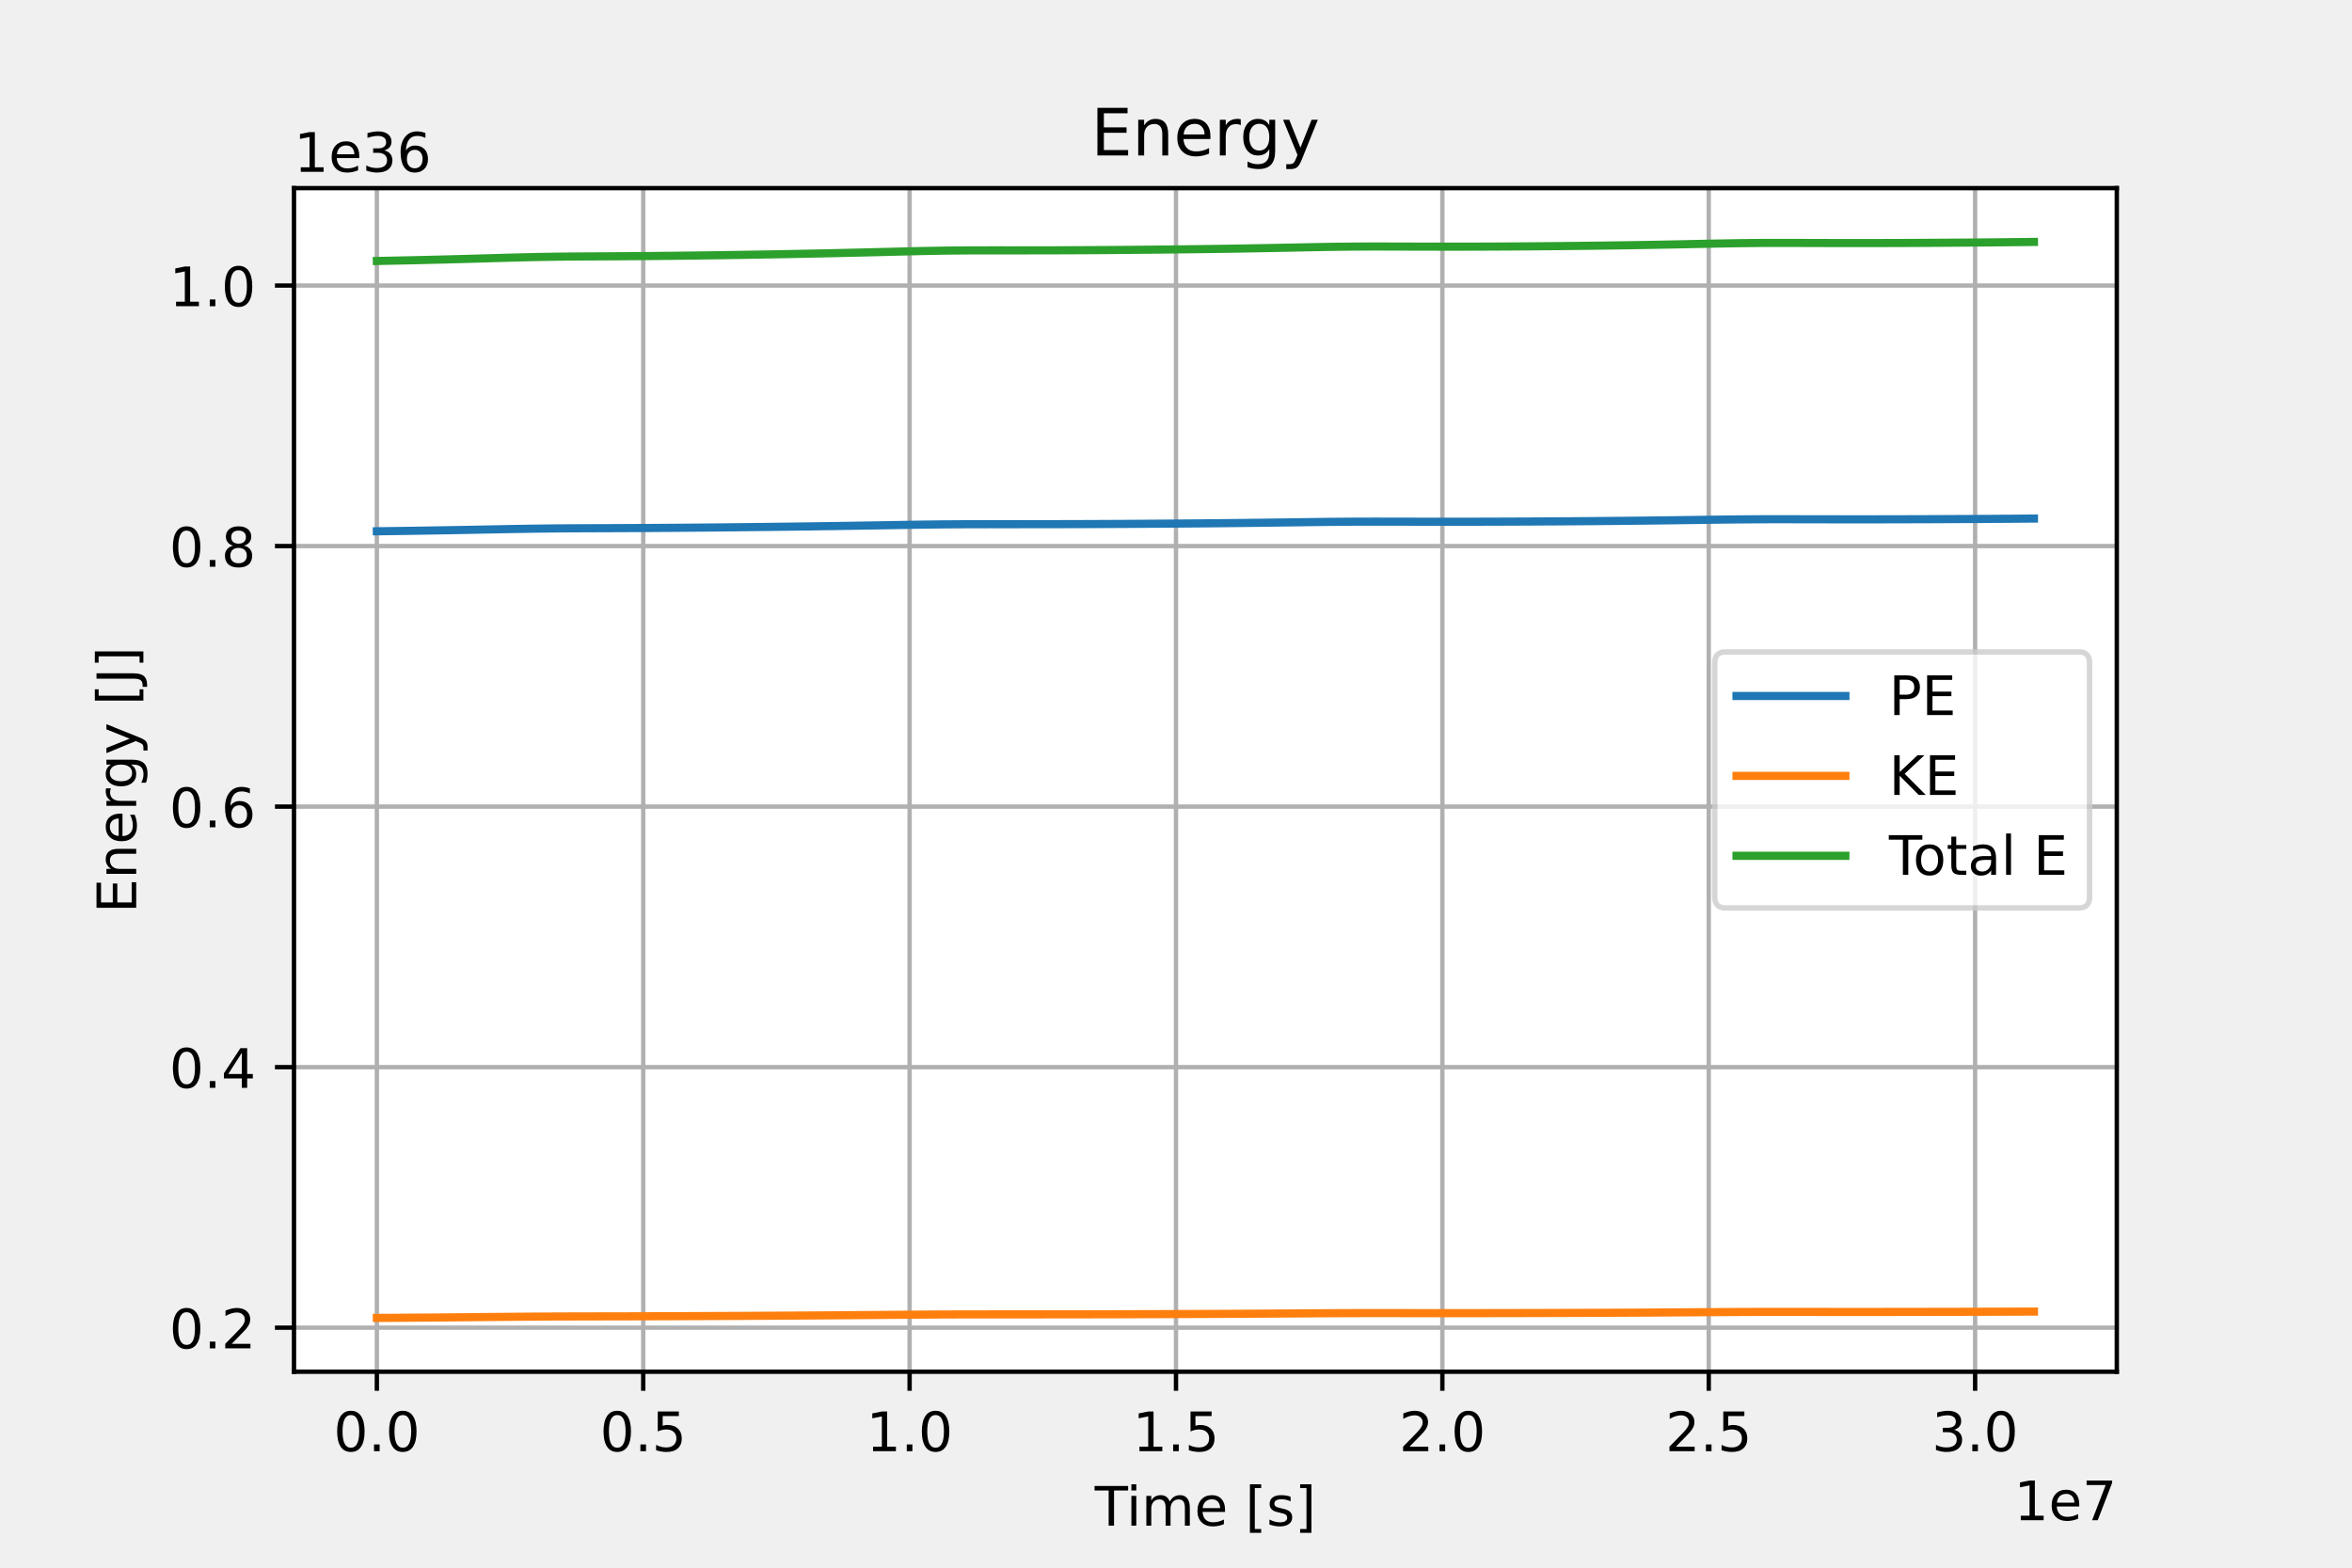
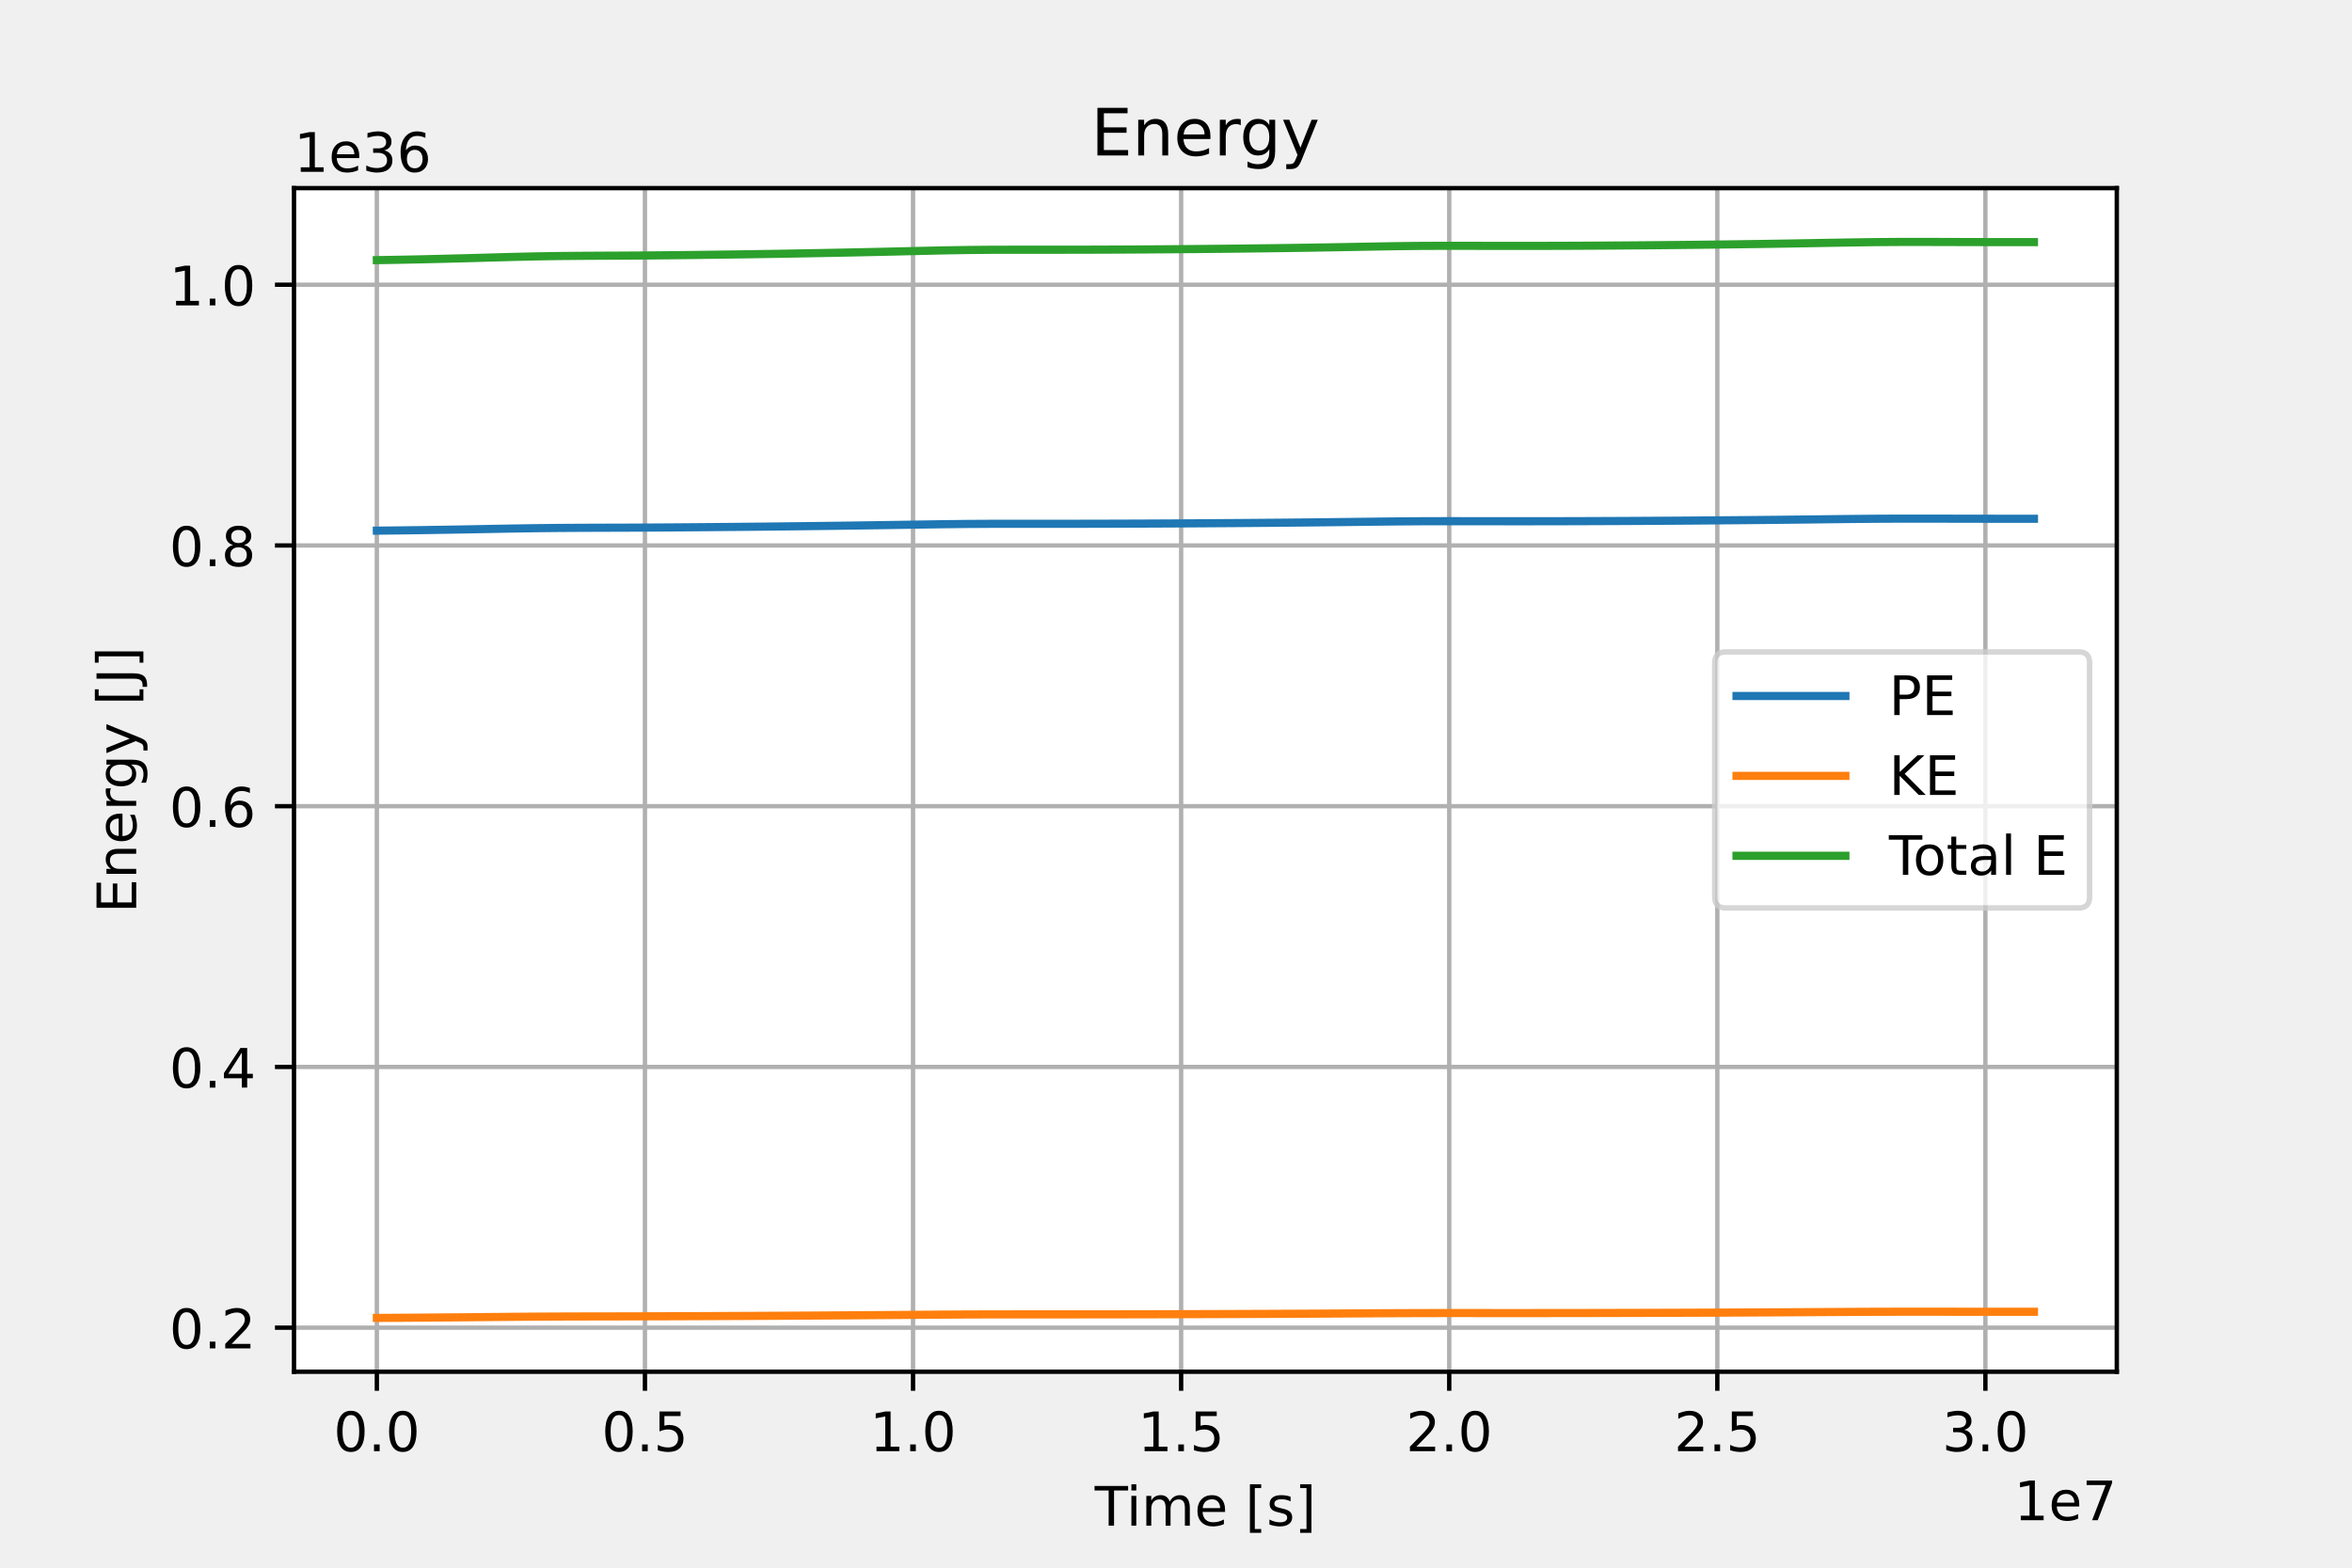
<svg xmlns="http://www.w3.org/2000/svg" xmlns:xlink="http://www.w3.org/1999/xlink" width="432pt" height="288pt" viewBox="0 0 432 288" version="1.1">
  <defs>
    <style type="text/css">*{stroke-linejoin: round; stroke-linecap: butt}</style>
  </defs>
  <g id="figure_1">
    <g id="patch_1">
      <path d="M 0 288  L 432 288  L 432 0  L 0 0  L 0 288  z " style="fill: none" />
    </g>
    <g id="axes_1">
      <g id="patch_2">
        <path d="M 54 252  L 388.8 252  L 388.8 34.56  L 54 34.56  z " style="fill: #ffffff" />
      </g>
      <g id="matplotlib.axis_1">
        <g id="xtick_1">
          <g id="line2d_1">
-             <path d="M 69.218 252  L 69.218 34.56  " clip-path="url(#p4259f221e2)" style="fill: none; stroke: #b0b0b0; stroke-width: 0.8; stroke-linecap: square" />
+             <path d="M 69.218 252  L 69.218 34.56  " clip-path="url(#p391c331c99)" style="fill: none; stroke: #b0b0b0; stroke-width: 0.8; stroke-linecap: square" />
          </g>
          <g id="line2d_2">
            <defs>
-               <path id="m68eabb711c" d="M 0 0  L 0 3.5  " style="stroke: #000000; stroke-width: 0.8" />
-             </defs>
-             <g>
-               <use xlink:href="#m68eabb711c" x="69.218" y="252" style="stroke: #000000; stroke-width: 0.8" />
+               <path id="m2e2c1a7154" d="M 0 0  L 0 3.5  " style="stroke: #000000; stroke-width: 0.8" />
+             </defs>
+             <g>
+               <use xlink:href="#m2e2c1a7154" x="69.218" y="252" style="stroke: #000000; stroke-width: 0.8" />
            </g>
          </g>
          <g id="text_1">
            <g transform="translate(61.26662 266.5984)scale(0.1 -0.1)">
              <defs>
                <path id="DejaVuSans-30" d="M 2034 4250  Q 1547 4250 1301 3770  Q 1056 3291 1056 2328  Q 1056 1369 1301 889  Q 1547 409 2034 409  Q 2525 409 2770 889  Q 3016 1369 3016 2328  Q 3016 3291 2770 3770  Q 2525 4250 2034 4250  z M 2034 4750  Q 2819 4750 3233 4129  Q 3647 3509 3647 2328  Q 3647 1150 3233 529  Q 2819 -91 2034 -91  Q 1250 -91 836 529  Q 422 1150 422 2328  Q 422 3509 836 4129  Q 1250 4750 2034 4750  z " transform="scale(0.015625)" />
                <path id="DejaVuSans-2e" d="M 684 794  L 1344 794  L 1344 0  L 684 0  L 684 794  z " transform="scale(0.015625)" />
              </defs>
              <use xlink:href="#DejaVuSans-30" />
              <use xlink:href="#DejaVuSans-2e" x="63.623" />
              <use xlink:href="#DejaVuSans-30" x="95.41" />
            </g>
          </g>
        </g>
        <g id="xtick_2">
          <g id="line2d_3">
-             <path d="M 118.145 252  L 118.145 34.56  " clip-path="url(#p4259f221e2)" style="fill: none; stroke: #b0b0b0; stroke-width: 0.8; stroke-linecap: square" />
+             <path d="M 118.46 252  L 118.46 34.56  " clip-path="url(#p391c331c99)" style="fill: none; stroke: #b0b0b0; stroke-width: 0.8; stroke-linecap: square" />
          </g>
          <g id="line2d_4">
            <g>
-               <use xlink:href="#m68eabb711c" x="118.145" y="252" style="stroke: #000000; stroke-width: 0.8" />
+               <use xlink:href="#m2e2c1a7154" x="118.46" y="252" style="stroke: #000000; stroke-width: 0.8" />
            </g>
          </g>
          <g id="text_2">
-             <g transform="translate(110.1934 266.5984)scale(0.1 -0.1)">
+             <g transform="translate(110.508 266.5984)scale(0.1 -0.1)">
              <defs>
                <path id="DejaVuSans-35" d="M 691 4666  L 3169 4666  L 3169 4134  L 1269 4134  L 1269 2991  Q 1406 3038 1543 3061  Q 1681 3084 1819 3084  Q 2600 3084 3056 2656  Q 3513 2228 3513 1497  Q 3513 744 3044 326  Q 2575 -91 1722 -91  Q 1428 -91 1123 -41  Q 819 9 494 109  L 494 744  Q 775 591 1075 516  Q 1375 441 1709 441  Q 2250 441 2565 725  Q 2881 1009 2881 1497  Q 2881 1984 2565 2268  Q 2250 2553 1709 2553  Q 1456 2553 1204 2497  Q 953 2441 691 2322  L 691 4666  z " transform="scale(0.015625)" />
              </defs>
              <use xlink:href="#DejaVuSans-30" />
              <use xlink:href="#DejaVuSans-2e" x="63.623" />
              <use xlink:href="#DejaVuSans-35" x="95.41" />
            </g>
          </g>
        </g>
        <g id="xtick_3">
          <g id="line2d_5">
-             <path d="M 167.072 252  L 167.072 34.56  " clip-path="url(#p4259f221e2)" style="fill: none; stroke: #b0b0b0; stroke-width: 0.8; stroke-linecap: square" />
+             <path d="M 167.701 252  L 167.701 34.56  " clip-path="url(#p391c331c99)" style="fill: none; stroke: #b0b0b0; stroke-width: 0.8; stroke-linecap: square" />
          </g>
          <g id="line2d_6">
            <g>
-               <use xlink:href="#m68eabb711c" x="167.072" y="252" style="stroke: #000000; stroke-width: 0.8" />
+               <use xlink:href="#m2e2c1a7154" x="167.701" y="252" style="stroke: #000000; stroke-width: 0.8" />
            </g>
          </g>
          <g id="text_3">
-             <g transform="translate(159.1202 266.5984)scale(0.1 -0.1)">
+             <g transform="translate(159.7493 266.5984)scale(0.1 -0.1)">
              <defs>
                <path id="DejaVuSans-31" d="M 794 531  L 1825 531  L 1825 4091  L 703 3866  L 703 4441  L 1819 4666  L 2450 4666  L 2450 531  L 3481 531  L 3481 0  L 794 0  L 794 531  z " transform="scale(0.015625)" />
              </defs>
              <use xlink:href="#DejaVuSans-31" />
              <use xlink:href="#DejaVuSans-2e" x="63.623" />
              <use xlink:href="#DejaVuSans-30" x="95.41" />
            </g>
          </g>
        </g>
        <g id="xtick_4">
          <g id="line2d_7">
-             <path d="M 215.999 252  L 215.999 34.56  " clip-path="url(#p4259f221e2)" style="fill: none; stroke: #b0b0b0; stroke-width: 0.8; stroke-linecap: square" />
+             <path d="M 216.942 252  L 216.942 34.56  " clip-path="url(#p391c331c99)" style="fill: none; stroke: #b0b0b0; stroke-width: 0.8; stroke-linecap: square" />
          </g>
          <g id="line2d_8">
            <g>
-               <use xlink:href="#m68eabb711c" x="215.999" y="252" style="stroke: #000000; stroke-width: 0.8" />
+               <use xlink:href="#m2e2c1a7154" x="216.942" y="252" style="stroke: #000000; stroke-width: 0.8" />
            </g>
          </g>
          <g id="text_4">
-             <g transform="translate(208.047 266.5984)scale(0.1 -0.1)">
+             <g transform="translate(208.9907 266.5984)scale(0.1 -0.1)">
              <use xlink:href="#DejaVuSans-31" />
              <use xlink:href="#DejaVuSans-2e" x="63.623" />
              <use xlink:href="#DejaVuSans-35" x="95.41" />
            </g>
          </g>
        </g>
        <g id="xtick_5">
          <g id="line2d_9">
-             <path d="M 264.925 252  L 264.925 34.56  " clip-path="url(#p4259f221e2)" style="fill: none; stroke: #b0b0b0; stroke-width: 0.8; stroke-linecap: square" />
+             <path d="M 266.184 252  L 266.184 34.56  " clip-path="url(#p391c331c99)" style="fill: none; stroke: #b0b0b0; stroke-width: 0.8; stroke-linecap: square" />
          </g>
          <g id="line2d_10">
            <g>
-               <use xlink:href="#m68eabb711c" x="264.925" y="252" style="stroke: #000000; stroke-width: 0.8" />
+               <use xlink:href="#m2e2c1a7154" x="266.184" y="252" style="stroke: #000000; stroke-width: 0.8" />
            </g>
          </g>
          <g id="text_5">
-             <g transform="translate(256.9738 266.5984)scale(0.1 -0.1)">
+             <g transform="translate(258.2321 266.5984)scale(0.1 -0.1)">
              <defs>
                <path id="DejaVuSans-32" d="M 1228 531  L 3431 531  L 3431 0  L 469 0  L 469 531  Q 828 903 1448 1529  Q 2069 2156 2228 2338  Q 2531 2678 2651 2914  Q 2772 3150 2772 3378  Q 2772 3750 2511 3984  Q 2250 4219 1831 4219  Q 1534 4219 1204 4116  Q 875 4013 500 3803  L 500 4441  Q 881 4594 1212 4672  Q 1544 4750 1819 4750  Q 2544 4750 2975 4387  Q 3406 4025 3406 3419  Q 3406 3131 3298 2873  Q 3191 2616 2906 2266  Q 2828 2175 2409 1742  Q 1991 1309 1228 531  z " transform="scale(0.015625)" />
              </defs>
              <use xlink:href="#DejaVuSans-32" />
              <use xlink:href="#DejaVuSans-2e" x="63.623" />
              <use xlink:href="#DejaVuSans-30" x="95.41" />
            </g>
          </g>
        </g>
        <g id="xtick_6">
          <g id="line2d_11">
-             <path d="M 313.852 252  L 313.852 34.56  " clip-path="url(#p4259f221e2)" style="fill: none; stroke: #b0b0b0; stroke-width: 0.8; stroke-linecap: square" />
+             <path d="M 315.425 252  L 315.425 34.56  " clip-path="url(#p391c331c99)" style="fill: none; stroke: #b0b0b0; stroke-width: 0.8; stroke-linecap: square" />
          </g>
          <g id="line2d_12">
            <g>
-               <use xlink:href="#m68eabb711c" x="313.852" y="252" style="stroke: #000000; stroke-width: 0.8" />
+               <use xlink:href="#m2e2c1a7154" x="315.425" y="252" style="stroke: #000000; stroke-width: 0.8" />
            </g>
          </g>
          <g id="text_6">
-             <g transform="translate(305.9006 266.5984)scale(0.1 -0.1)">
+             <g transform="translate(307.4734 266.5984)scale(0.1 -0.1)">
              <use xlink:href="#DejaVuSans-32" />
              <use xlink:href="#DejaVuSans-2e" x="63.623" />
              <use xlink:href="#DejaVuSans-35" x="95.41" />
            </g>
          </g>
        </g>
        <g id="xtick_7">
          <g id="line2d_13">
-             <path d="M 362.779 252  L 362.779 34.56  " clip-path="url(#p4259f221e2)" style="fill: none; stroke: #b0b0b0; stroke-width: 0.8; stroke-linecap: square" />
+             <path d="M 364.666 252  L 364.666 34.56  " clip-path="url(#p391c331c99)" style="fill: none; stroke: #b0b0b0; stroke-width: 0.8; stroke-linecap: square" />
          </g>
          <g id="line2d_14">
            <g>
-               <use xlink:href="#m68eabb711c" x="362.779" y="252" style="stroke: #000000; stroke-width: 0.8" />
+               <use xlink:href="#m2e2c1a7154" x="364.666" y="252" style="stroke: #000000; stroke-width: 0.8" />
            </g>
          </g>
          <g id="text_7">
-             <g transform="translate(354.8274 266.5984)scale(0.1 -0.1)">
+             <g transform="translate(356.7148 266.5984)scale(0.1 -0.1)">
              <defs>
                <path id="DejaVuSans-33" d="M 2597 2516  Q 3050 2419 3304 2112  Q 3559 1806 3559 1356  Q 3559 666 3084 287  Q 2609 -91 1734 -91  Q 1441 -91 1130 -33  Q 819 25 488 141  L 488 750  Q 750 597 1062 519  Q 1375 441 1716 441  Q 2309 441 2620 675  Q 2931 909 2931 1356  Q 2931 1769 2642 2001  Q 2353 2234 1838 2234  L 1294 2234  L 1294 2753  L 1863 2753  Q 2328 2753 2575 2939  Q 2822 3125 2822 3475  Q 2822 3834 2567 4026  Q 2313 4219 1838 4219  Q 1578 4219 1281 4162  Q 984 4106 628 3988  L 628 4550  Q 988 4650 1302 4700  Q 1616 4750 1894 4750  Q 2613 4750 3031 4423  Q 3450 4097 3450 3541  Q 3450 3153 3228 2886  Q 3006 2619 2597 2516  z " transform="scale(0.015625)" />
              </defs>
              <use xlink:href="#DejaVuSans-33" />
              <use xlink:href="#DejaVuSans-2e" x="63.623" />
              <use xlink:href="#DejaVuSans-30" x="95.41" />
            </g>
          </g>
        </g>
        <g id="text_8">
          <g transform="translate(201.0711 280.2766)scale(0.1 -0.1)">
            <defs>
              <path id="DejaVuSans-54" d="M -19 4666  L 3928 4666  L 3928 4134  L 2272 4134  L 2272 0  L 1638 0  L 1638 4134  L -19 4134  L -19 4666  z " transform="scale(0.015625)" />
              <path id="DejaVuSans-69" d="M 603 3500  L 1178 3500  L 1178 0  L 603 0  L 603 3500  z M 603 4863  L 1178 4863  L 1178 4134  L 603 4134  L 603 4863  z " transform="scale(0.015625)" />
              <path id="DejaVuSans-6d" d="M 3328 2828  Q 3544 3216 3844 3400  Q 4144 3584 4550 3584  Q 5097 3584 5394 3201  Q 5691 2819 5691 2113  L 5691 0  L 5113 0  L 5113 2094  Q 5113 2597 4934 2840  Q 4756 3084 4391 3084  Q 3944 3084 3684 2787  Q 3425 2491 3425 1978  L 3425 0  L 2847 0  L 2847 2094  Q 2847 2600 2669 2842  Q 2491 3084 2119 3084  Q 1678 3084 1418 2786  Q 1159 2488 1159 1978  L 1159 0  L 581 0  L 581 3500  L 1159 3500  L 1159 2956  Q 1356 3278 1631 3431  Q 1906 3584 2284 3584  Q 2666 3584 2933 3390  Q 3200 3197 3328 2828  z " transform="scale(0.015625)" />
              <path id="DejaVuSans-65" d="M 3597 1894  L 3597 1613  L 953 1613  Q 991 1019 1311 708  Q 1631 397 2203 397  Q 2534 397 2845 478  Q 3156 559 3463 722  L 3463 178  Q 3153 47 2828 -22  Q 2503 -91 2169 -91  Q 1331 -91 842 396  Q 353 884 353 1716  Q 353 2575 817 3079  Q 1281 3584 2069 3584  Q 2775 3584 3186 3129  Q 3597 2675 3597 1894  z M 3022 2063  Q 3016 2534 2758 2815  Q 2500 3097 2075 3097  Q 1594 3097 1305 2825  Q 1016 2553 972 2059  L 3022 2063  z " transform="scale(0.015625)" />
              <path id="DejaVuSans-20" transform="scale(0.015625)" />
              <path id="DejaVuSans-5b" d="M 550 4863  L 1875 4863  L 1875 4416  L 1125 4416  L 1125 -397  L 1875 -397  L 1875 -844  L 550 -844  L 550 4863  z " transform="scale(0.015625)" />
              <path id="DejaVuSans-73" d="M 2834 3397  L 2834 2853  Q 2591 2978 2328 3040  Q 2066 3103 1784 3103  Q 1356 3103 1142 2972  Q 928 2841 928 2578  Q 928 2378 1081 2264  Q 1234 2150 1697 2047  L 1894 2003  Q 2506 1872 2764 1633  Q 3022 1394 3022 966  Q 3022 478 2636 193  Q 2250 -91 1575 -91  Q 1294 -91 989 -36  Q 684 19 347 128  L 347 722  Q 666 556 975 473  Q 1284 391 1588 391  Q 1994 391 2212 530  Q 2431 669 2431 922  Q 2431 1156 2273 1281  Q 2116 1406 1581 1522  L 1381 1569  Q 847 1681 609 1914  Q 372 2147 372 2553  Q 372 3047 722 3315  Q 1072 3584 1716 3584  Q 2034 3584 2315 3537  Q 2597 3491 2834 3397  z " transform="scale(0.015625)" />
              <path id="DejaVuSans-5d" d="M 1947 4863  L 1947 -844  L 622 -844  L 622 -397  L 1369 -397  L 1369 4416  L 622 4416  L 622 4863  L 1947 4863  z " transform="scale(0.015625)" />
            </defs>
            <use xlink:href="#DejaVuSans-54" />
            <use xlink:href="#DejaVuSans-69" x="57.959" />
            <use xlink:href="#DejaVuSans-6d" x="85.742" />
            <use xlink:href="#DejaVuSans-65" x="183.154" />
            <use xlink:href="#DejaVuSans-20" x="244.678" />
            <use xlink:href="#DejaVuSans-5b" x="276.465" />
            <use xlink:href="#DejaVuSans-73" x="315.479" />
            <use xlink:href="#DejaVuSans-5d" x="367.578" />
          </g>
        </g>
        <g id="text_9">
          <g transform="translate(369.9219 279.2766)scale(0.1 -0.1)">
            <defs>
              <path id="DejaVuSans-37" d="M 525 4666  L 3525 4666  L 3525 4397  L 1831 0  L 1172 0  L 2766 4134  L 525 4134  L 525 4666  z " transform="scale(0.015625)" />
            </defs>
            <use xlink:href="#DejaVuSans-31" />
            <use xlink:href="#DejaVuSans-65" x="63.623" />
            <use xlink:href="#DejaVuSans-37" x="125.146" />
          </g>
        </g>
      </g>
      <g id="matplotlib.axis_2">
        <g id="ytick_1">
          <g id="line2d_15">
-             <path d="M 54 243.909  L 388.8 243.909  " clip-path="url(#p4259f221e2)" style="fill: none; stroke: #b0b0b0; stroke-width: 0.8; stroke-linecap: square" />
+             <path d="M 54 243.91  L 388.8 243.91  " clip-path="url(#p391c331c99)" style="fill: none; stroke: #b0b0b0; stroke-width: 0.8; stroke-linecap: square" />
          </g>
          <g id="line2d_16">
            <defs>
-               <path id="m3f2d08e994" d="M 0 0  L -3.5 0  " style="stroke: #000000; stroke-width: 0.8" />
-             </defs>
-             <g>
-               <use xlink:href="#m3f2d08e994" x="54" y="243.909" style="stroke: #000000; stroke-width: 0.8" />
+               <path id="mafab85c69b" d="M 0 0  L -3.5 0  " style="stroke: #000000; stroke-width: 0.8" />
+             </defs>
+             <g>
+               <use xlink:href="#mafab85c69b" x="54" y="243.91" style="stroke: #000000; stroke-width: 0.8" />
            </g>
          </g>
          <g id="text_10">
-             <g transform="translate(31.09688 247.708)scale(0.1 -0.1)">
+             <g transform="translate(31.09688 247.7095)scale(0.1 -0.1)">
              <use xlink:href="#DejaVuSans-30" />
              <use xlink:href="#DejaVuSans-2e" x="63.623" />
              <use xlink:href="#DejaVuSans-32" x="95.41" />
            </g>
          </g>
        </g>
        <g id="ytick_2">
          <g id="line2d_17">
-             <path d="M 54 196.045  L 388.8 196.045  " clip-path="url(#p4259f221e2)" style="fill: none; stroke: #b0b0b0; stroke-width: 0.8; stroke-linecap: square" />
+             <path d="M 54 196.009  L 388.8 196.009  " clip-path="url(#p391c331c99)" style="fill: none; stroke: #b0b0b0; stroke-width: 0.8; stroke-linecap: square" />
          </g>
          <g id="line2d_18">
            <g>
-               <use xlink:href="#m3f2d08e994" x="54" y="196.045" style="stroke: #000000; stroke-width: 0.8" />
+               <use xlink:href="#mafab85c69b" x="54" y="196.009" style="stroke: #000000; stroke-width: 0.8" />
            </g>
          </g>
          <g id="text_11">
-             <g transform="translate(31.09688 199.8443)scale(0.1 -0.1)">
+             <g transform="translate(31.09688 199.8079)scale(0.1 -0.1)">
              <defs>
                <path id="DejaVuSans-34" d="M 2419 4116  L 825 1625  L 2419 1625  L 2419 4116  z M 2253 4666  L 3047 4666  L 3047 1625  L 3713 1625  L 3713 1100  L 3047 1100  L 3047 0  L 2419 0  L 2419 1100  L 313 1100  L 313 1709  L 2253 4666  z " transform="scale(0.015625)" />
              </defs>
              <use xlink:href="#DejaVuSans-30" />
              <use xlink:href="#DejaVuSans-2e" x="63.623" />
              <use xlink:href="#DejaVuSans-34" x="95.41" />
            </g>
          </g>
        </g>
        <g id="ytick_3">
          <g id="line2d_19">
-             <path d="M 54 148.181  L 388.8 148.181  " clip-path="url(#p4259f221e2)" style="fill: none; stroke: #b0b0b0; stroke-width: 0.8; stroke-linecap: square" />
+             <path d="M 54 148.107  L 388.8 148.107  " clip-path="url(#p391c331c99)" style="fill: none; stroke: #b0b0b0; stroke-width: 0.8; stroke-linecap: square" />
          </g>
          <g id="line2d_20">
            <g>
-               <use xlink:href="#m3f2d08e994" x="54" y="148.181" style="stroke: #000000; stroke-width: 0.8" />
+               <use xlink:href="#mafab85c69b" x="54" y="148.107" style="stroke: #000000; stroke-width: 0.8" />
            </g>
          </g>
          <g id="text_12">
-             <g transform="translate(31.09688 151.9805)scale(0.1 -0.1)">
+             <g transform="translate(31.09688 151.9062)scale(0.1 -0.1)">
              <defs>
                <path id="DejaVuSans-36" d="M 2113 2584  Q 1688 2584 1439 2293  Q 1191 2003 1191 1497  Q 1191 994 1439 701  Q 1688 409 2113 409  Q 2538 409 2786 701  Q 3034 994 3034 1497  Q 3034 2003 2786 2293  Q 2538 2584 2113 2584  z M 3366 4563  L 3366 3988  Q 3128 4100 2886 4159  Q 2644 4219 2406 4219  Q 1781 4219 1451 3797  Q 1122 3375 1075 2522  Q 1259 2794 1537 2939  Q 1816 3084 2150 3084  Q 2853 3084 3261 2657  Q 3669 2231 3669 1497  Q 3669 778 3244 343  Q 2819 -91 2113 -91  Q 1303 -91 875 529  Q 447 1150 447 2328  Q 447 3434 972 4092  Q 1497 4750 2381 4750  Q 2619 4750 2861 4703  Q 3103 4656 3366 4563  z " transform="scale(0.015625)" />
              </defs>
              <use xlink:href="#DejaVuSans-30" />
              <use xlink:href="#DejaVuSans-2e" x="63.623" />
              <use xlink:href="#DejaVuSans-36" x="95.41" />
            </g>
          </g>
        </g>
        <g id="ytick_4">
          <g id="line2d_21">
-             <path d="M 54 100.318  L 388.8 100.318  " clip-path="url(#p4259f221e2)" style="fill: none; stroke: #b0b0b0; stroke-width: 0.8; stroke-linecap: square" />
+             <path d="M 54 100.205  L 388.8 100.205  " clip-path="url(#p391c331c99)" style="fill: none; stroke: #b0b0b0; stroke-width: 0.8; stroke-linecap: square" />
          </g>
          <g id="line2d_22">
            <g>
-               <use xlink:href="#m3f2d08e994" x="54" y="100.318" style="stroke: #000000; stroke-width: 0.8" />
+               <use xlink:href="#mafab85c69b" x="54" y="100.205" style="stroke: #000000; stroke-width: 0.8" />
            </g>
          </g>
          <g id="text_13">
-             <g transform="translate(31.09688 104.1168)scale(0.1 -0.1)">
+             <g transform="translate(31.09688 104.0046)scale(0.1 -0.1)">
              <defs>
                <path id="DejaVuSans-38" d="M 2034 2216  Q 1584 2216 1326 1975  Q 1069 1734 1069 1313  Q 1069 891 1326 650  Q 1584 409 2034 409  Q 2484 409 2743 651  Q 3003 894 3003 1313  Q 3003 1734 2745 1975  Q 2488 2216 2034 2216  z M 1403 2484  Q 997 2584 770 2862  Q 544 3141 544 3541  Q 544 4100 942 4425  Q 1341 4750 2034 4750  Q 2731 4750 3128 4425  Q 3525 4100 3525 3541  Q 3525 3141 3298 2862  Q 3072 2584 2669 2484  Q 3125 2378 3379 2068  Q 3634 1759 3634 1313  Q 3634 634 3220 271  Q 2806 -91 2034 -91  Q 1263 -91 848 271  Q 434 634 434 1313  Q 434 1759 690 2068  Q 947 2378 1403 2484  z M 1172 3481  Q 1172 3119 1398 2916  Q 1625 2713 2034 2713  Q 2441 2713 2670 2916  Q 2900 3119 2900 3481  Q 2900 3844 2670 4047  Q 2441 4250 2034 4250  Q 1625 4250 1398 4047  Q 1172 3844 1172 3481  z " transform="scale(0.015625)" />
              </defs>
              <use xlink:href="#DejaVuSans-30" />
              <use xlink:href="#DejaVuSans-2e" x="63.623" />
              <use xlink:href="#DejaVuSans-38" x="95.41" />
            </g>
          </g>
        </g>
        <g id="ytick_5">
          <g id="line2d_23">
-             <path d="M 54 52.454  L 388.8 52.454  " clip-path="url(#p4259f221e2)" style="fill: none; stroke: #b0b0b0; stroke-width: 0.8; stroke-linecap: square" />
+             <path d="M 54 52.304  L 388.8 52.304  " clip-path="url(#p391c331c99)" style="fill: none; stroke: #b0b0b0; stroke-width: 0.8; stroke-linecap: square" />
          </g>
          <g id="line2d_24">
            <g>
-               <use xlink:href="#m3f2d08e994" x="54" y="52.454" style="stroke: #000000; stroke-width: 0.8" />
+               <use xlink:href="#mafab85c69b" x="54" y="52.304" style="stroke: #000000; stroke-width: 0.8" />
            </g>
          </g>
          <g id="text_14">
-             <g transform="translate(31.09688 56.25312)scale(0.1 -0.1)">
+             <g transform="translate(31.09688 56.10291)scale(0.1 -0.1)">
              <use xlink:href="#DejaVuSans-31" />
              <use xlink:href="#DejaVuSans-2e" x="63.623" />
              <use xlink:href="#DejaVuSans-30" x="95.41" />
            </g>
          </g>
        </g>
        <g id="text_15">
          <g transform="translate(25.01719 167.7519)rotate(-90)scale(0.1 -0.1)">
            <defs>
              <path id="DejaVuSans-45" d="M 628 4666  L 3578 4666  L 3578 4134  L 1259 4134  L 1259 2753  L 3481 2753  L 3481 2222  L 1259 2222  L 1259 531  L 3634 531  L 3634 0  L 628 0  L 628 4666  z " transform="scale(0.015625)" />
              <path id="DejaVuSans-6e" d="M 3513 2113  L 3513 0  L 2938 0  L 2938 2094  Q 2938 2591 2744 2837  Q 2550 3084 2163 3084  Q 1697 3084 1428 2787  Q 1159 2491 1159 1978  L 1159 0  L 581 0  L 581 3500  L 1159 3500  L 1159 2956  Q 1366 3272 1645 3428  Q 1925 3584 2291 3584  Q 2894 3584 3203 3211  Q 3513 2838 3513 2113  z " transform="scale(0.015625)" />
              <path id="DejaVuSans-72" d="M 2631 2963  Q 2534 3019 2420 3045  Q 2306 3072 2169 3072  Q 1681 3072 1420 2755  Q 1159 2438 1159 1844  L 1159 0  L 581 0  L 581 3500  L 1159 3500  L 1159 2956  Q 1341 3275 1631 3429  Q 1922 3584 2338 3584  Q 2397 3584 2469 3576  Q 2541 3569 2628 3553  L 2631 2963  z " transform="scale(0.015625)" />
              <path id="DejaVuSans-67" d="M 2906 1791  Q 2906 2416 2648 2759  Q 2391 3103 1925 3103  Q 1463 3103 1205 2759  Q 947 2416 947 1791  Q 947 1169 1205 825  Q 1463 481 1925 481  Q 2391 481 2648 825  Q 2906 1169 2906 1791  z M 3481 434  Q 3481 -459 3084 -895  Q 2688 -1331 1869 -1331  Q 1566 -1331 1297 -1286  Q 1028 -1241 775 -1147  L 775 -588  Q 1028 -725 1275 -790  Q 1522 -856 1778 -856  Q 2344 -856 2625 -561  Q 2906 -266 2906 331  L 2906 616  Q 2728 306 2450 153  Q 2172 0 1784 0  Q 1141 0 747 490  Q 353 981 353 1791  Q 353 2603 747 3093  Q 1141 3584 1784 3584  Q 2172 3584 2450 3431  Q 2728 3278 2906 2969  L 2906 3500  L 3481 3500  L 3481 434  z " transform="scale(0.015625)" />
              <path id="DejaVuSans-79" d="M 2059 -325  Q 1816 -950 1584 -1140  Q 1353 -1331 966 -1331  L 506 -1331  L 506 -850  L 844 -850  Q 1081 -850 1212 -737  Q 1344 -625 1503 -206  L 1606 56  L 191 3500  L 800 3500  L 1894 763  L 2988 3500  L 3597 3500  L 2059 -325  z " transform="scale(0.015625)" />
              <path id="DejaVuSans-4a" d="M 628 4666  L 1259 4666  L 1259 325  Q 1259 -519 939 -900  Q 619 -1281 -91 -1281  L -331 -1281  L -331 -750  L -134 -750  Q 284 -750 456 -515  Q 628 -281 628 325  L 628 4666  z " transform="scale(0.015625)" />
            </defs>
            <use xlink:href="#DejaVuSans-45" />
            <use xlink:href="#DejaVuSans-6e" x="63.184" />
            <use xlink:href="#DejaVuSans-65" x="126.562" />
            <use xlink:href="#DejaVuSans-72" x="188.086" />
            <use xlink:href="#DejaVuSans-67" x="227.449" />
            <use xlink:href="#DejaVuSans-79" x="290.926" />
            <use xlink:href="#DejaVuSans-20" x="350.105" />
            <use xlink:href="#DejaVuSans-5b" x="381.893" />
            <use xlink:href="#DejaVuSans-4a" x="420.906" />
            <use xlink:href="#DejaVuSans-5d" x="450.398" />
          </g>
        </g>
        <g id="text_16">
          <g transform="translate(54 31.56)scale(0.1 -0.1)">
            <use xlink:href="#DejaVuSans-31" />
            <use xlink:href="#DejaVuSans-65" x="63.623" />
            <use xlink:href="#DejaVuSans-33" x="125.146" />
            <use xlink:href="#DejaVuSans-36" x="188.77" />
          </g>
        </g>
      </g>
      <g id="line2d_25">
-         <path d="M 69.218 97.601  L 73.388 97.545  L 77.557 97.484  L 81.726 97.417  L 85.896 97.342  L 90.065 97.263  L 94.234 97.184  L 98.404 97.117  L 102.573 97.072  L 106.742 97.047  L 110.912 97.033  L 115.081 97.016  L 119.251 96.995  L 123.42 96.968  L 127.589 96.934  L 131.759 96.898  L 135.928 96.856  L 140.097 96.811  L 144.267 96.762  L 148.436 96.708  L 152.605 96.651  L 156.775 96.588  L 160.944 96.52  L 165.114 96.45  L 169.283 96.382  L 173.452 96.333  L 177.622 96.307  L 181.791 96.3  L 185.96 96.301  L 190.13 96.299  L 194.299 96.293  L 198.468 96.281  L 202.638 96.265  L 206.807 96.245  L 210.977 96.219  L 215.146 96.193  L 219.315 96.16  L 223.485 96.123  L 227.654 96.081  L 231.823 96.032  L 235.993 95.979  L 240.162 95.922  L 244.332 95.871  L 248.501 95.839  L 252.67 95.829  L 256.84 95.836  L 261.009 95.844  L 265.178 95.848  L 269.348 95.847  L 273.517 95.837  L 277.686 95.824  L 281.856 95.804  L 286.025 95.78  L 290.195 95.752  L 294.364 95.717  L 298.533 95.679  L 302.703 95.634  L 306.872 95.583  L 311.041 95.527  L 315.211 95.468  L 319.38 95.42  L 323.549 95.392  L 327.719 95.387  L 331.888 95.395  L 336.058 95.402  L 340.227 95.407  L 344.396 95.405  L 348.566 95.397  L 352.735 95.386  L 356.904 95.369  L 361.074 95.35  L 365.243 95.327  L 369.412 95.299  L 373.582 95.267  " clip-path="url(#p4259f221e2)" style="fill: none; stroke: #1f77b4; stroke-width: 1.5; stroke-linecap: square" />
+         <path d="M 69.218 97.486  L 73.388 97.441  L 77.557 97.386  L 81.726 97.32  L 85.896 97.25  L 90.065 97.172  L 94.234 97.096  L 98.404 97.033  L 102.573 96.989  L 106.742 96.964  L 110.912 96.949  L 115.081 96.937  L 119.251 96.918  L 123.42 96.892  L 127.589 96.861  L 131.759 96.826  L 135.928 96.789  L 140.097 96.749  L 144.267 96.704  L 148.436 96.656  L 152.605 96.605  L 156.775 96.549  L 160.944 96.49  L 165.114 96.428  L 169.283 96.363  L 173.452 96.302  L 177.622 96.255  L 181.791 96.231  L 185.96 96.223  L 190.13 96.224  L 194.299 96.225  L 198.468 96.222  L 202.638 96.214  L 206.807 96.201  L 210.977 96.185  L 215.146 96.166  L 219.315 96.143  L 223.485 96.116  L 227.654 96.088  L 231.823 96.056  L 235.993 96.02  L 240.162 95.98  L 244.332 95.934  L 248.501 95.884  L 252.67 95.833  L 256.84 95.788  L 261.009 95.759  L 265.178 95.748  L 269.348 95.75  L 273.517 95.756  L 277.686 95.76  L 281.856 95.759  L 286.025 95.753  L 290.195 95.742  L 294.364 95.726  L 298.533 95.708  L 302.703 95.685  L 306.872 95.66  L 311.041 95.631  L 315.211 95.599  L 319.38 95.564  L 323.549 95.525  L 327.719 95.482  L 331.888 95.436  L 336.058 95.386  L 340.227 95.339  L 344.396 95.301  L 348.566 95.281  L 352.735 95.278  L 356.904 95.285  L 361.074 95.294  L 365.243 95.3  L 369.412 95.302  L 373.582 95.301  " clip-path="url(#p391c331c99)" style="fill: none; stroke: #1f77b4; stroke-width: 1.5; stroke-linecap: square" />
      </g>
      <g id="line2d_26">
-         <path d="M 69.218 242.116  L 73.388 242.088  L 77.557 242.058  L 81.726 242.024  L 85.896 241.987  L 90.065 241.947  L 94.234 241.908  L 98.404 241.874  L 102.573 241.852  L 106.742 241.839  L 110.912 241.832  L 115.081 241.824  L 119.251 241.813  L 123.42 241.8  L 127.589 241.783  L 131.759 241.765  L 135.928 241.744  L 140.097 241.721  L 144.267 241.697  L 148.436 241.67  L 152.605 241.641  L 156.775 241.61  L 160.944 241.576  L 165.114 241.541  L 169.283 241.507  L 173.452 241.482  L 177.622 241.469  L 181.791 241.466  L 185.96 241.466  L 190.13 241.465  L 194.299 241.462  L 198.468 241.456  L 202.638 241.448  L 206.807 241.438  L 210.977 241.425  L 215.146 241.412  L 219.315 241.395  L 223.485 241.377  L 227.654 241.356  L 231.823 241.332  L 235.993 241.305  L 240.162 241.277  L 244.332 241.251  L 248.501 241.235  L 252.67 241.23  L 256.84 241.233  L 261.009 241.238  L 265.178 241.24  L 269.348 241.239  L 273.517 241.234  L 277.686 241.227  L 281.856 241.218  L 286.025 241.206  L 290.195 241.191  L 294.364 241.174  L 298.533 241.155  L 302.703 241.133  L 306.872 241.107  L 311.041 241.079  L 315.211 241.05  L 319.38 241.026  L 323.549 241.012  L 327.719 241.009  L 331.888 241.013  L 336.058 241.017  L 340.227 241.019  L 344.396 241.018  L 348.566 241.014  L 352.735 241.009  L 356.904 241  L 361.074 240.991  L 365.243 240.979  L 369.412 240.965  L 373.582 240.949  " clip-path="url(#p4259f221e2)" style="fill: none; stroke: #ff7f0e; stroke-width: 1.5; stroke-linecap: square" />
+         <path d="M 69.218 242.116  L 73.388 242.091  L 77.557 242.062  L 81.726 242.028  L 85.896 241.993  L 90.065 241.953  L 94.234 241.914  L 98.404 241.882  L 102.573 241.859  L 106.742 241.846  L 110.912 241.838  L 115.081 241.831  L 119.251 241.821  L 123.42 241.808  L 127.589 241.792  L 131.759 241.774  L 135.928 241.755  L 140.097 241.735  L 144.267 241.712  L 148.436 241.688  L 152.605 241.661  L 156.775 241.633  L 160.944 241.603  L 165.114 241.572  L 169.283 241.539  L 173.452 241.507  L 177.622 241.484  L 181.791 241.471  L 185.96 241.466  L 190.13 241.466  L 194.299 241.466  L 198.468 241.464  L 202.638 241.46  L 206.807 241.453  L 210.977 241.445  L 215.146 241.435  L 219.315 241.423  L 223.485 241.409  L 227.654 241.395  L 231.823 241.378  L 235.993 241.36  L 240.162 241.34  L 244.332 241.316  L 248.501 241.291  L 252.67 241.265  L 256.84 241.242  L 261.009 241.227  L 265.178 241.22  L 269.348 241.221  L 273.517 241.224  L 277.686 241.225  L 281.856 241.224  L 286.025 241.221  L 290.195 241.215  L 294.364 241.207  L 298.533 241.197  L 302.703 241.186  L 306.872 241.173  L 311.041 241.158  L 315.211 241.142  L 319.38 241.124  L 323.549 241.104  L 327.719 241.082  L 331.888 241.059  L 336.058 241.034  L 340.227 241.009  L 344.396 240.99  L 348.566 240.979  L 352.735 240.977  L 356.904 240.98  L 361.074 240.984  L 365.243 240.987  L 369.412 240.988  L 373.582 240.987  " clip-path="url(#p391c331c99)" style="fill: none; stroke: #ff7f0e; stroke-width: 1.5; stroke-linecap: square" />
      </g>
      <g id="line2d_27">
-         <path d="M 69.218 47.945  L 73.388 47.861  L 77.557 47.769  L 81.726 47.668  L 85.896 47.556  L 90.065 47.438  L 94.234 47.319  L 98.404 47.218  L 102.573 47.152  L 106.742 47.114  L 110.912 47.093  L 115.081 47.068  L 119.251 47.036  L 123.42 46.995  L 127.589 46.944  L 131.759 46.89  L 135.928 46.827  L 140.097 46.759  L 144.267 46.686  L 148.436 46.605  L 152.605 46.52  L 156.775 46.426  L 160.944 46.324  L 165.114 46.218  L 169.283 46.117  L 173.452 46.042  L 177.622 46.003  L 181.791 45.994  L 185.96 45.995  L 190.13 45.991  L 194.299 45.983  L 198.468 45.965  L 202.638 45.941  L 206.807 45.911  L 210.977 45.872  L 215.146 45.832  L 219.315 45.782  L 223.485 45.727  L 227.654 45.665  L 231.823 45.591  L 235.993 45.512  L 240.162 45.426  L 244.332 45.35  L 248.501 45.302  L 252.67 45.286  L 256.84 45.297  L 261.009 45.309  L 265.178 45.315  L 269.348 45.313  L 273.517 45.299  L 277.686 45.279  L 281.856 45.25  L 286.025 45.213  L 290.195 45.171  L 294.364 45.119  L 298.533 45.062  L 302.703 44.994  L 306.872 44.917  L 311.041 44.833  L 315.211 44.745  L 319.38 44.674  L 323.549 44.632  L 327.719 44.624  L 331.888 44.636  L 336.058 44.647  L 340.227 44.654  L 344.396 44.651  L 348.566 44.639  L 352.735 44.622  L 356.904 44.597  L 361.074 44.569  L 365.243 44.533  L 369.412 44.491  L 373.582 44.444  " clip-path="url(#p4259f221e2)" style="fill: none; stroke: #2ca02c; stroke-width: 1.5; stroke-linecap: square" />
+         <path d="M 69.218 47.791  L 73.388 47.72  L 77.557 47.636  L 81.726 47.536  L 85.896 47.431  L 90.065 47.313  L 94.234 47.198  L 98.404 47.103  L 102.573 47.036  L 106.742 46.998  L 110.912 46.975  L 115.081 46.956  L 119.251 46.927  L 123.42 46.888  L 127.589 46.841  L 131.759 46.787  L 135.928 46.733  L 140.097 46.671  L 144.267 46.604  L 148.436 46.532  L 152.605 46.454  L 156.775 46.37  L 160.944 46.282  L 165.114 46.188  L 169.283 46.089  L 173.452 45.997  L 177.622 45.927  L 181.791 45.889  L 185.96 45.878  L 190.13 45.878  L 194.299 45.879  L 198.468 45.874  L 202.638 45.861  L 206.807 45.843  L 210.977 45.818  L 215.146 45.788  L 219.315 45.754  L 223.485 45.714  L 227.654 45.671  L 231.823 45.622  L 235.993 45.568  L 240.162 45.507  L 244.332 45.439  L 248.501 45.364  L 252.67 45.287  L 256.84 45.219  L 261.009 45.173  L 265.178 45.156  L 269.348 45.159  L 273.517 45.168  L 277.686 45.173  L 281.856 45.171  L 286.025 45.161  L 290.195 45.145  L 294.364 45.122  L 298.533 45.093  L 302.703 45.059  L 306.872 45.021  L 311.041 44.978  L 315.211 44.929  L 319.38 44.875  L 323.549 44.817  L 327.719 44.753  L 331.888 44.682  L 336.058 44.608  L 340.227 44.536  L 344.396 44.479  L 348.566 44.449  L 352.735 44.444  L 356.904 44.453  L 361.074 44.466  L 365.243 44.475  L 369.412 44.478  L 373.582 44.476  " clip-path="url(#p391c331c99)" style="fill: none; stroke: #2ca02c; stroke-width: 1.5; stroke-linecap: square" />
      </g>
      <g id="patch_3">
        <path d="M 54 252  L 54 34.56  " style="fill: none; stroke: #000000; stroke-width: 0.8; stroke-linejoin: miter; stroke-linecap: square" />
      </g>
      <g id="patch_4">
        <path d="M 388.8 252  L 388.8 34.56  " style="fill: none; stroke: #000000; stroke-width: 0.8; stroke-linejoin: miter; stroke-linecap: square" />
      </g>
      <g id="patch_5">
        <path d="M 54 252  L 388.8 252  " style="fill: none; stroke: #000000; stroke-width: 0.8; stroke-linejoin: miter; stroke-linecap: square" />
      </g>
      <g id="patch_6">
        <path d="M 54 34.56  L 388.8 34.56  " style="fill: none; stroke: #000000; stroke-width: 0.8; stroke-linejoin: miter; stroke-linecap: square" />
      </g>
      <g id="text_17">
        <g transform="translate(200.3925 28.56)scale(0.12 -0.12)">
          <use xlink:href="#DejaVuSans-45" />
          <use xlink:href="#DejaVuSans-6e" x="63.184" />
          <use xlink:href="#DejaVuSans-65" x="126.562" />
          <use xlink:href="#DejaVuSans-72" x="188.086" />
          <use xlink:href="#DejaVuSans-67" x="227.449" />
          <use xlink:href="#DejaVuSans-79" x="290.926" />
        </g>
      </g>
      <g id="legend_1">
        <g id="patch_7">
          <path d="M 316.95 166.797  L 381.8 166.797  Q 383.8 166.797 383.8 164.797  L 383.8 121.763  Q 383.8 119.763 381.8 119.763  L 316.95 119.763  Q 314.95 119.763 314.95 121.763  L 314.95 164.797  Q 314.95 166.797 316.95 166.797  z " style="fill: #ffffff; opacity: 0.8; stroke: #cccccc; stroke-linejoin: miter" />
        </g>
        <g id="line2d_28">
          <path d="M 318.95 127.861  L 328.95 127.861  L 338.95 127.861  " style="fill: none; stroke: #1f77b4; stroke-width: 1.5; stroke-linecap: square" />
        </g>
        <g id="text_18">
          <g transform="translate(346.95 131.3613)scale(0.1 -0.1)">
            <defs>
              <path id="DejaVuSans-50" d="M 1259 4147  L 1259 2394  L 2053 2394  Q 2494 2394 2734 2622  Q 2975 2850 2975 3272  Q 2975 3691 2734 3919  Q 2494 4147 2053 4147  L 1259 4147  z M 628 4666  L 2053 4666  Q 2838 4666 3239 4311  Q 3641 3956 3641 3272  Q 3641 2581 3239 2228  Q 2838 1875 2053 1875  L 1259 1875  L 1259 0  L 628 0  L 628 4666  z " transform="scale(0.015625)" />
            </defs>
            <use xlink:href="#DejaVuSans-50" />
            <use xlink:href="#DejaVuSans-45" x="60.303" />
          </g>
        </g>
        <g id="line2d_29">
          <path d="M 318.95 142.539  L 328.95 142.539  L 338.95 142.539  " style="fill: none; stroke: #ff7f0e; stroke-width: 1.5; stroke-linecap: square" />
        </g>
        <g id="text_19">
          <g transform="translate(346.95 146.0394)scale(0.1 -0.1)">
            <defs>
              <path id="DejaVuSans-4b" d="M 628 4666  L 1259 4666  L 1259 2694  L 3353 4666  L 4166 4666  L 1850 2491  L 4331 0  L 3500 0  L 1259 2247  L 1259 0  L 628 0  L 628 4666  z " transform="scale(0.015625)" />
            </defs>
            <use xlink:href="#DejaVuSans-4b" />
            <use xlink:href="#DejaVuSans-45" x="65.576" />
          </g>
        </g>
        <g id="line2d_30">
          <path d="M 318.95 157.218  L 328.95 157.218  L 338.95 157.218  " style="fill: none; stroke: #2ca02c; stroke-width: 1.5; stroke-linecap: square" />
        </g>
        <g id="text_20">
          <g transform="translate(346.95 160.7175)scale(0.1 -0.1)">
            <defs>
              <path id="DejaVuSans-6f" d="M 1959 3097  Q 1497 3097 1228 2736  Q 959 2375 959 1747  Q 959 1119 1226 758  Q 1494 397 1959 397  Q 2419 397 2687 759  Q 2956 1122 2956 1747  Q 2956 2369 2687 2733  Q 2419 3097 1959 3097  z M 1959 3584  Q 2709 3584 3137 3096  Q 3566 2609 3566 1747  Q 3566 888 3137 398  Q 2709 -91 1959 -91  Q 1206 -91 779 398  Q 353 888 353 1747  Q 353 2609 779 3096  Q 1206 3584 1959 3584  z " transform="scale(0.015625)" />
              <path id="DejaVuSans-74" d="M 1172 4494  L 1172 3500  L 2356 3500  L 2356 3053  L 1172 3053  L 1172 1153  Q 1172 725 1289 603  Q 1406 481 1766 481  L 2356 481  L 2356 0  L 1766 0  Q 1100 0 847 248  Q 594 497 594 1153  L 594 3053  L 172 3053  L 172 3500  L 594 3500  L 594 4494  L 1172 4494  z " transform="scale(0.015625)" />
              <path id="DejaVuSans-61" d="M 2194 1759  Q 1497 1759 1228 1600  Q 959 1441 959 1056  Q 959 750 1161 570  Q 1363 391 1709 391  Q 2188 391 2477 730  Q 2766 1069 2766 1631  L 2766 1759  L 2194 1759  z M 3341 1997  L 3341 0  L 2766 0  L 2766 531  Q 2569 213 2275 61  Q 1981 -91 1556 -91  Q 1019 -91 701 211  Q 384 513 384 1019  Q 384 1609 779 1909  Q 1175 2209 1959 2209  L 2766 2209  L 2766 2266  Q 2766 2663 2505 2880  Q 2244 3097 1772 3097  Q 1472 3097 1187 3025  Q 903 2953 641 2809  L 641 3341  Q 956 3463 1253 3523  Q 1550 3584 1831 3584  Q 2591 3584 2966 3190  Q 3341 2797 3341 1997  z " transform="scale(0.015625)" />
              <path id="DejaVuSans-6c" d="M 603 4863  L 1178 4863  L 1178 0  L 603 0  L 603 4863  z " transform="scale(0.015625)" />
            </defs>
            <use xlink:href="#DejaVuSans-54" />
            <use xlink:href="#DejaVuSans-6f" x="44.084" />
            <use xlink:href="#DejaVuSans-74" x="105.266" />
            <use xlink:href="#DejaVuSans-61" x="144.475" />
            <use xlink:href="#DejaVuSans-6c" x="205.754" />
            <use xlink:href="#DejaVuSans-20" x="233.537" />
            <use xlink:href="#DejaVuSans-45" x="265.324" />
          </g>
        </g>
      </g>
    </g>
  </g>
  <defs>
-     <clipPath id="p4259f221e2">
+     <clipPath id="p391c331c99">
      <rect x="54" y="34.56" width="334.8" height="217.44" />
    </clipPath>
  </defs>
</svg>
